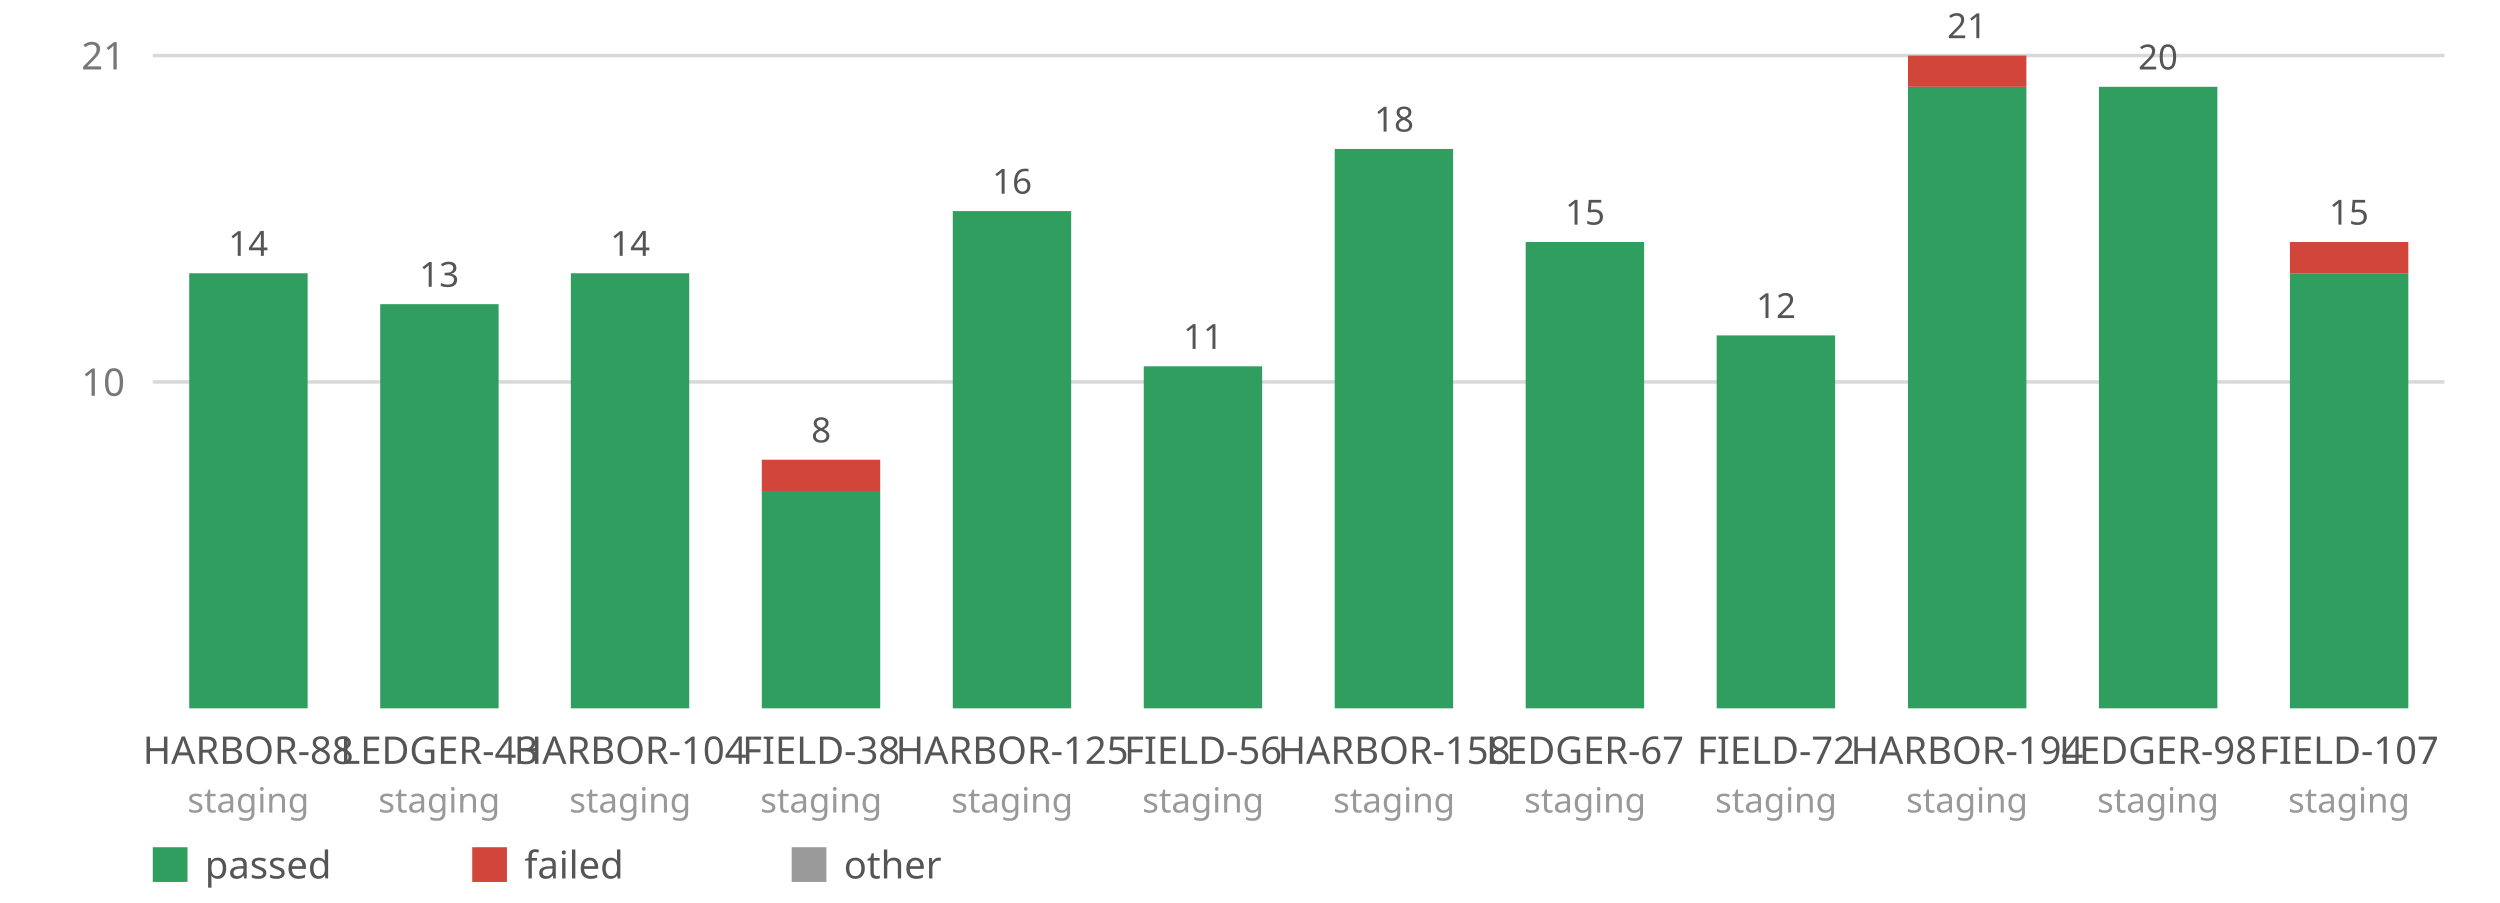
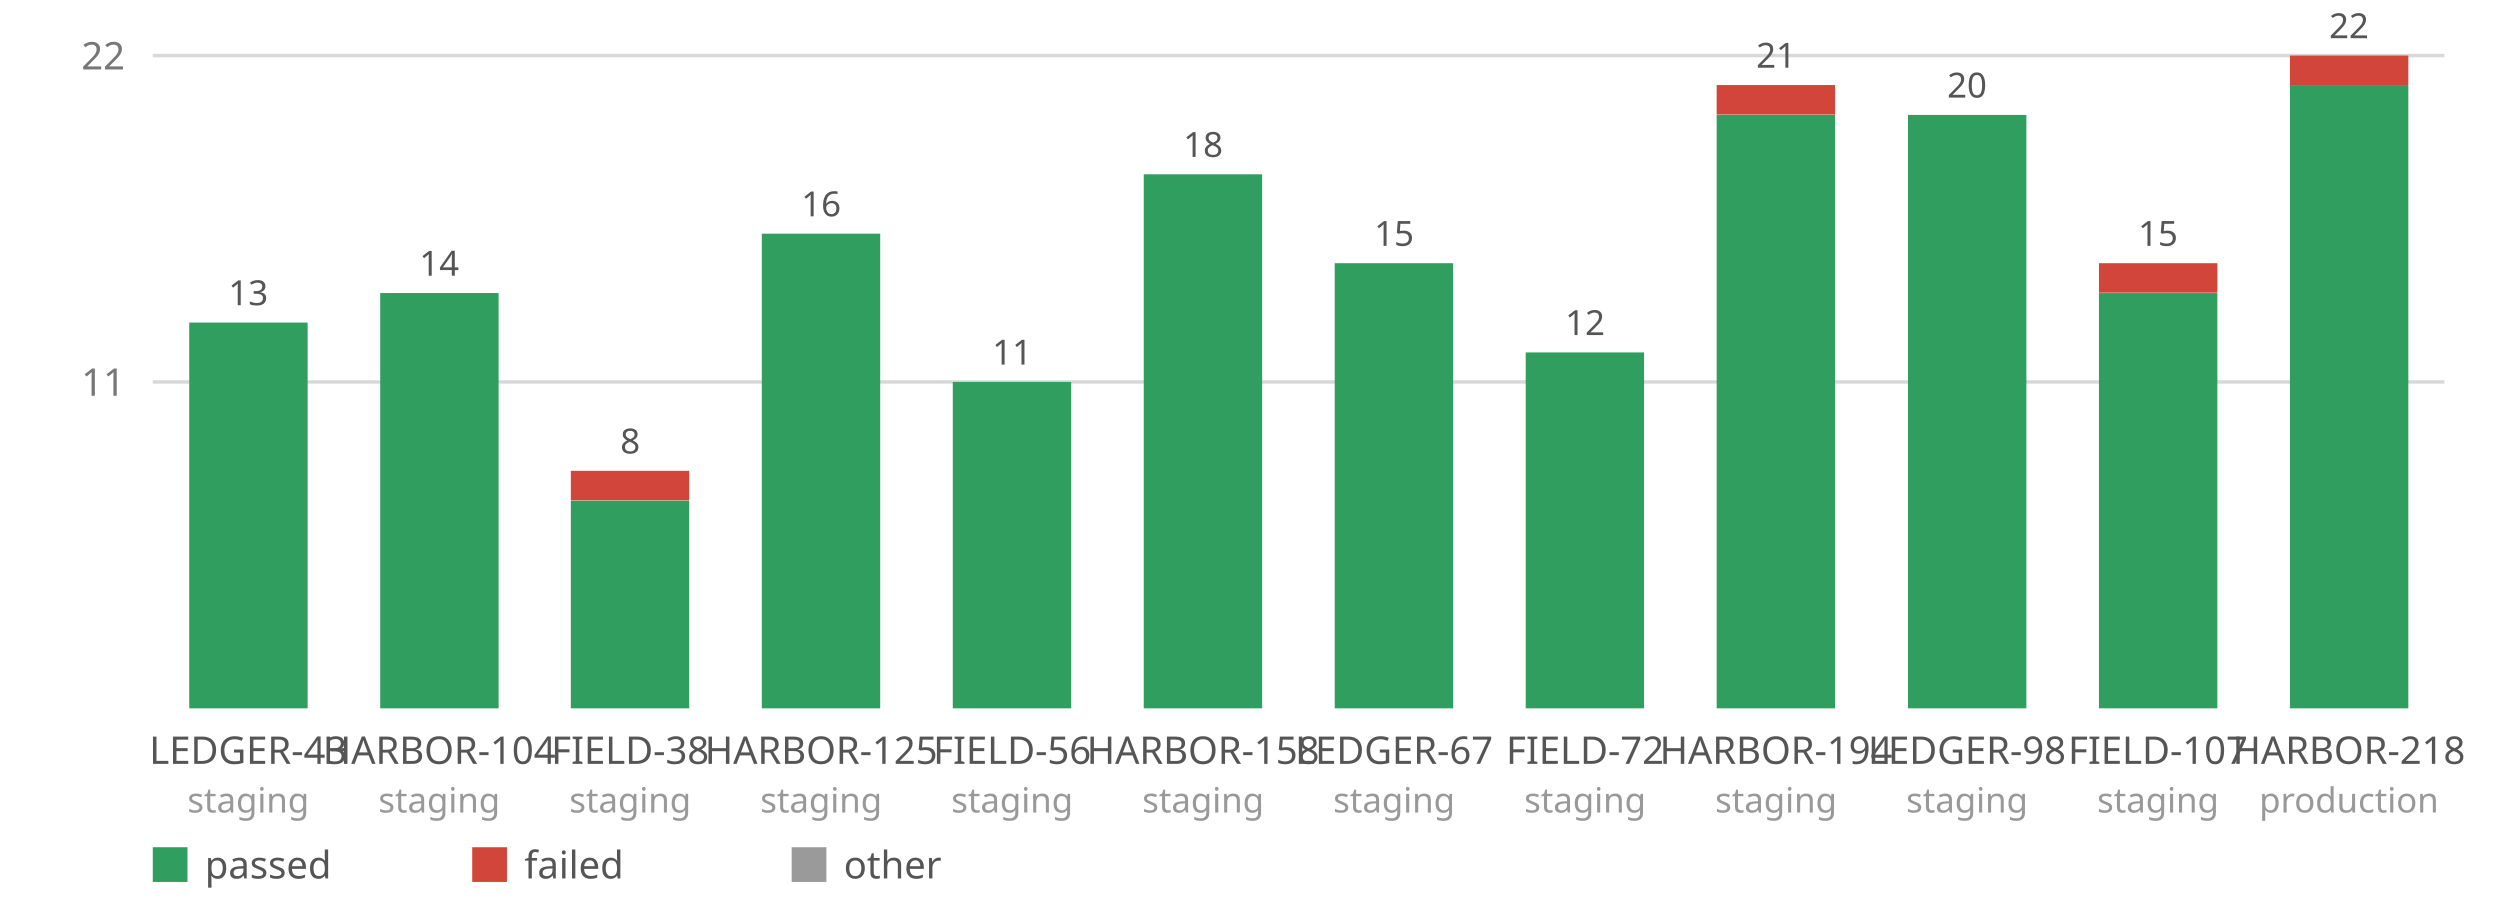
<svg xmlns="http://www.w3.org/2000/svg" viewBox="0 0 720 260" width="720" height="260" font-family="ui-sans-serif, system-ui, sans-serif">
  <rect width="720" height="260" fill="none" />
  <line x1="44" y1="110.0" x2="704" y2="110.0" stroke="#d8d8d8" stroke-width="1" />
-   <text x="36" y="114.0" font-size="11" fill="#777" text-anchor="end">10</text>
+   <text x="36" y="114.0" font-size="11" fill="#777" text-anchor="end">11</text>
  <line x1="44" y1="16.0" x2="704" y2="16.0" stroke="#d8d8d8" stroke-width="1" />
-   <text x="36" y="20.0" font-size="11" fill="#777" text-anchor="end">21</text>
-   <rect x="54.5" y="78.7" width="34.1" height="125.3" fill="#2f9e5e" />
-   <text x="71.5" y="220" font-size="11" fill="#555" text-anchor="middle">HARBOR-88</text>
+   <text x="36" y="20.0" font-size="11" fill="#777" text-anchor="end">22</text>
+   <rect x="54.5" y="92.9" width="34.1" height="111.1" fill="#2f9e5e" />
+   <text x="71.5" y="220" font-size="11" fill="#555" text-anchor="middle">LEDGER-43</text>
  <text x="71.5" y="234" font-size="10" fill="#999" text-anchor="middle">staging</text>
-   <text x="71.5" y="73.7" font-size="10" fill="#555" text-anchor="middle">14</text>
-   <rect x="109.5" y="87.6" width="34.1" height="116.4" fill="#2f9e5e" />
-   <text x="126.5" y="220" font-size="11" fill="#555" text-anchor="middle">LEDGER-43</text>
+   <text x="71.5" y="87.9" font-size="10" fill="#555" text-anchor="middle">13</text>
+   <rect x="109.5" y="84.4" width="34.1" height="119.6" fill="#2f9e5e" />
+   <text x="126.5" y="220" font-size="11" fill="#555" text-anchor="middle">HARBOR-104</text>
  <text x="126.5" y="234" font-size="10" fill="#999" text-anchor="middle">staging</text>
-   <text x="126.5" y="82.6" font-size="10" fill="#555" text-anchor="middle">13</text>
-   <rect x="164.4" y="78.7" width="34.1" height="125.3" fill="#2f9e5e" />
-   <text x="181.5" y="220" font-size="11" fill="#555" text-anchor="middle">HARBOR-104</text>
+   <text x="126.5" y="79.4" font-size="10" fill="#555" text-anchor="middle">14</text>
+   <rect x="164.4" y="144.2" width="34.1" height="59.8" fill="#2f9e5e" />
+   <rect x="164.4" y="135.6" width="34.1" height="8.5" fill="#d1453b" />
+   <text x="181.5" y="220" font-size="11" fill="#555" text-anchor="middle">FIELD-38</text>
  <text x="181.5" y="234" font-size="10" fill="#999" text-anchor="middle">staging</text>
-   <text x="181.5" y="73.7" font-size="10" fill="#555" text-anchor="middle">14</text>
-   <rect x="219.4" y="141.3" width="34.1" height="62.7" fill="#2f9e5e" />
-   <rect x="219.4" y="132.4" width="34.1" height="9.0" fill="#d1453b" />
-   <text x="236.5" y="220" font-size="11" fill="#555" text-anchor="middle">FIELD-38</text>
+   <text x="181.5" y="130.6" font-size="10" fill="#555" text-anchor="middle">8</text>
+   <rect x="219.4" y="67.3" width="34.1" height="136.7" fill="#2f9e5e" />
+   <text x="236.5" y="220" font-size="11" fill="#555" text-anchor="middle">HARBOR-125</text>
  <text x="236.5" y="234" font-size="10" fill="#999" text-anchor="middle">staging</text>
-   <text x="236.5" y="127.4" font-size="10" fill="#555" text-anchor="middle">8</text>
-   <rect x="274.4" y="60.8" width="34.1" height="143.2" fill="#2f9e5e" />
-   <text x="291.5" y="220" font-size="11" fill="#555" text-anchor="middle">HARBOR-125</text>
+   <text x="236.5" y="62.3" font-size="10" fill="#555" text-anchor="middle">16</text>
+   <rect x="274.4" y="110.0" width="34.1" height="94.0" fill="#2f9e5e" />
+   <text x="291.5" y="220" font-size="11" fill="#555" text-anchor="middle">FIELD-56</text>
  <text x="291.5" y="234" font-size="10" fill="#999" text-anchor="middle">staging</text>
-   <text x="291.5" y="55.8" font-size="10" fill="#555" text-anchor="middle">16</text>
-   <rect x="329.4" y="105.5" width="34.1" height="98.5" fill="#2f9e5e" />
-   <text x="346.5" y="220" font-size="11" fill="#555" text-anchor="middle">FIELD-56</text>
+   <text x="291.5" y="105.0" font-size="10" fill="#555" text-anchor="middle">11</text>
+   <rect x="329.4" y="50.2" width="34.1" height="153.8" fill="#2f9e5e" />
+   <text x="346.5" y="220" font-size="11" fill="#555" text-anchor="middle">HARBOR-158</text>
  <text x="346.5" y="234" font-size="10" fill="#999" text-anchor="middle">staging</text>
-   <text x="346.5" y="100.5" font-size="10" fill="#555" text-anchor="middle">11</text>
-   <rect x="384.4" y="42.9" width="34.1" height="161.1" fill="#2f9e5e" />
-   <text x="401.5" y="220" font-size="11" fill="#555" text-anchor="middle">HARBOR-158</text>
+   <text x="346.5" y="45.2" font-size="10" fill="#555" text-anchor="middle">18</text>
+   <rect x="384.4" y="75.8" width="34.1" height="128.2" fill="#2f9e5e" />
+   <text x="401.5" y="220" font-size="11" fill="#555" text-anchor="middle">LEDGER-67</text>
  <text x="401.5" y="234" font-size="10" fill="#999" text-anchor="middle">staging</text>
-   <text x="401.5" y="37.9" font-size="10" fill="#555" text-anchor="middle">18</text>
-   <rect x="439.4" y="69.7" width="34.1" height="134.3" fill="#2f9e5e" />
-   <text x="456.5" y="220" font-size="11" fill="#555" text-anchor="middle">LEDGER-67</text>
+   <text x="401.5" y="70.8" font-size="10" fill="#555" text-anchor="middle">15</text>
+   <rect x="439.4" y="101.5" width="34.1" height="102.5" fill="#2f9e5e" />
+   <text x="456.5" y="220" font-size="11" fill="#555" text-anchor="middle">FIELD-72</text>
  <text x="456.5" y="234" font-size="10" fill="#999" text-anchor="middle">staging</text>
-   <text x="456.5" y="64.7" font-size="10" fill="#555" text-anchor="middle">15</text>
-   <rect x="494.4" y="96.6" width="34.1" height="107.4" fill="#2f9e5e" />
-   <text x="511.5" y="220" font-size="11" fill="#555" text-anchor="middle">FIELD-72</text>
+   <text x="456.5" y="96.5" font-size="10" fill="#555" text-anchor="middle">12</text>
+   <rect x="494.4" y="33.1" width="34.1" height="170.9" fill="#2f9e5e" />
+   <rect x="494.4" y="24.5" width="34.1" height="8.5" fill="#d1453b" />
+   <text x="511.5" y="220" font-size="11" fill="#555" text-anchor="middle">HARBOR-194</text>
  <text x="511.5" y="234" font-size="10" fill="#999" text-anchor="middle">staging</text>
-   <text x="511.5" y="91.6" font-size="10" fill="#555" text-anchor="middle">12</text>
-   <rect x="549.5" y="25.0" width="34.1" height="179.0" fill="#2f9e5e" />
-   <rect x="549.5" y="16.0" width="34.1" height="9.0" fill="#d1453b" />
-   <text x="566.5" y="220" font-size="11" fill="#555" text-anchor="middle">HARBOR-194</text>
+   <text x="511.5" y="19.5" font-size="10" fill="#555" text-anchor="middle">21</text>
+   <rect x="549.5" y="33.1" width="34.1" height="170.9" fill="#2f9e5e" />
+   <text x="566.5" y="220" font-size="11" fill="#555" text-anchor="middle">LEDGER-98</text>
  <text x="566.5" y="234" font-size="10" fill="#999" text-anchor="middle">staging</text>
-   <text x="566.5" y="11.0" font-size="10" fill="#555" text-anchor="middle">21</text>
-   <rect x="604.5" y="25.0" width="34.1" height="179.0" fill="#2f9e5e" />
-   <text x="621.5" y="220" font-size="11" fill="#555" text-anchor="middle">LEDGER-98</text>
+   <text x="566.5" y="28.1" font-size="10" fill="#555" text-anchor="middle">20</text>
+   <rect x="604.5" y="84.4" width="34.1" height="119.6" fill="#2f9e5e" />
+   <rect x="604.5" y="75.8" width="34.1" height="8.5" fill="#d1453b" />
+   <text x="621.5" y="220" font-size="11" fill="#555" text-anchor="middle">FIELD-107</text>
  <text x="621.5" y="234" font-size="10" fill="#999" text-anchor="middle">staging</text>
-   <text x="621.5" y="20.0" font-size="10" fill="#555" text-anchor="middle">20</text>
-   <rect x="659.5" y="78.7" width="34.1" height="125.3" fill="#2f9e5e" />
-   <rect x="659.5" y="69.7" width="34.1" height="9.0" fill="#d1453b" />
-   <text x="676.5" y="220" font-size="11" fill="#555" text-anchor="middle">FIELD-107</text>
-   <text x="676.5" y="234" font-size="10" fill="#999" text-anchor="middle">staging</text>
-   <text x="676.5" y="64.7" font-size="10" fill="#555" text-anchor="middle">15</text>
+   <text x="621.5" y="70.8" font-size="10" fill="#555" text-anchor="middle">15</text>
+   <rect x="659.5" y="24.5" width="34.1" height="179.5" fill="#2f9e5e" />
+   <rect x="659.5" y="16.0" width="34.1" height="8.5" fill="#d1453b" />
+   <text x="676.5" y="220" font-size="11" fill="#555" text-anchor="middle">HARBOR-218</text>
+   <text x="676.5" y="234" font-size="10" fill="#999" text-anchor="middle">production</text>
+   <text x="676.5" y="11.0" font-size="10" fill="#555" text-anchor="middle">22</text>
  <rect x="44" y="244" width="10" height="10" fill="#2f9e5e" />
  <text x="59" y="253" font-size="11" fill="#555">passed</text>
  <rect x="136" y="244" width="10" height="10" fill="#d1453b" />
  <text x="151" y="253" font-size="11" fill="#555">failed</text>
  <rect x="228" y="244" width="10" height="10" fill="#9a9a9a" />
  <text x="243" y="253" font-size="11" fill="#555">other</text>
</svg>
